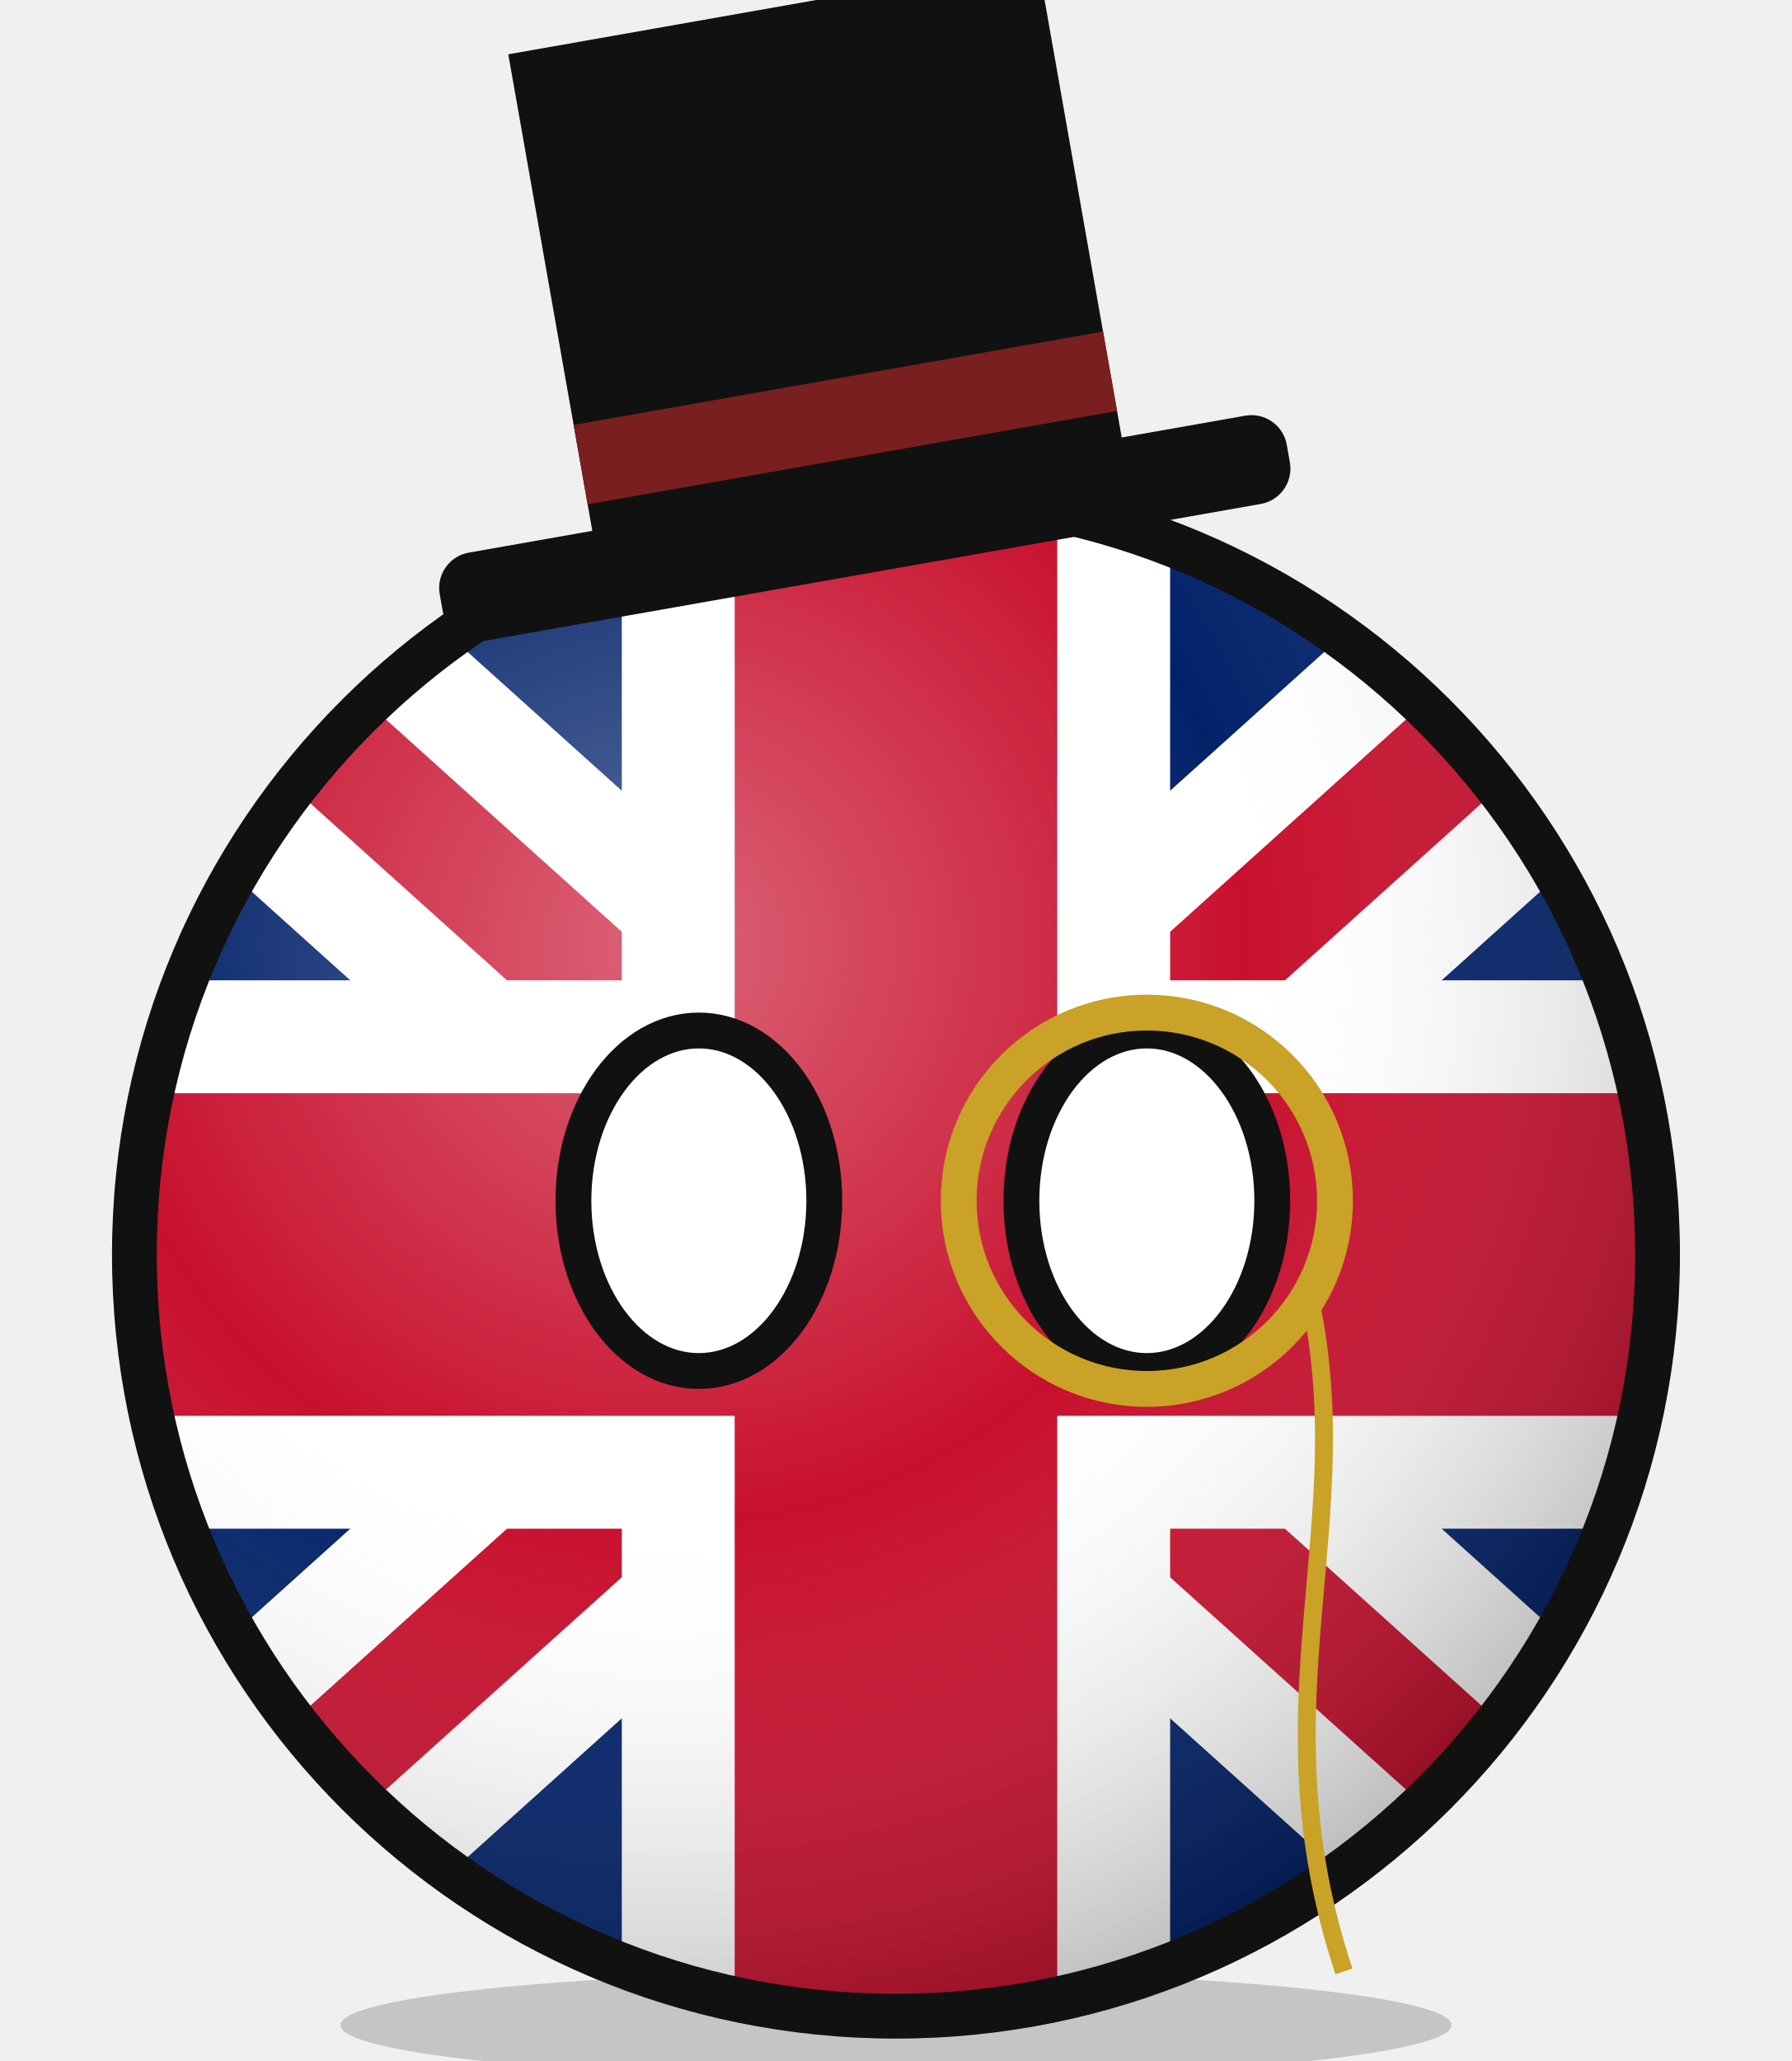
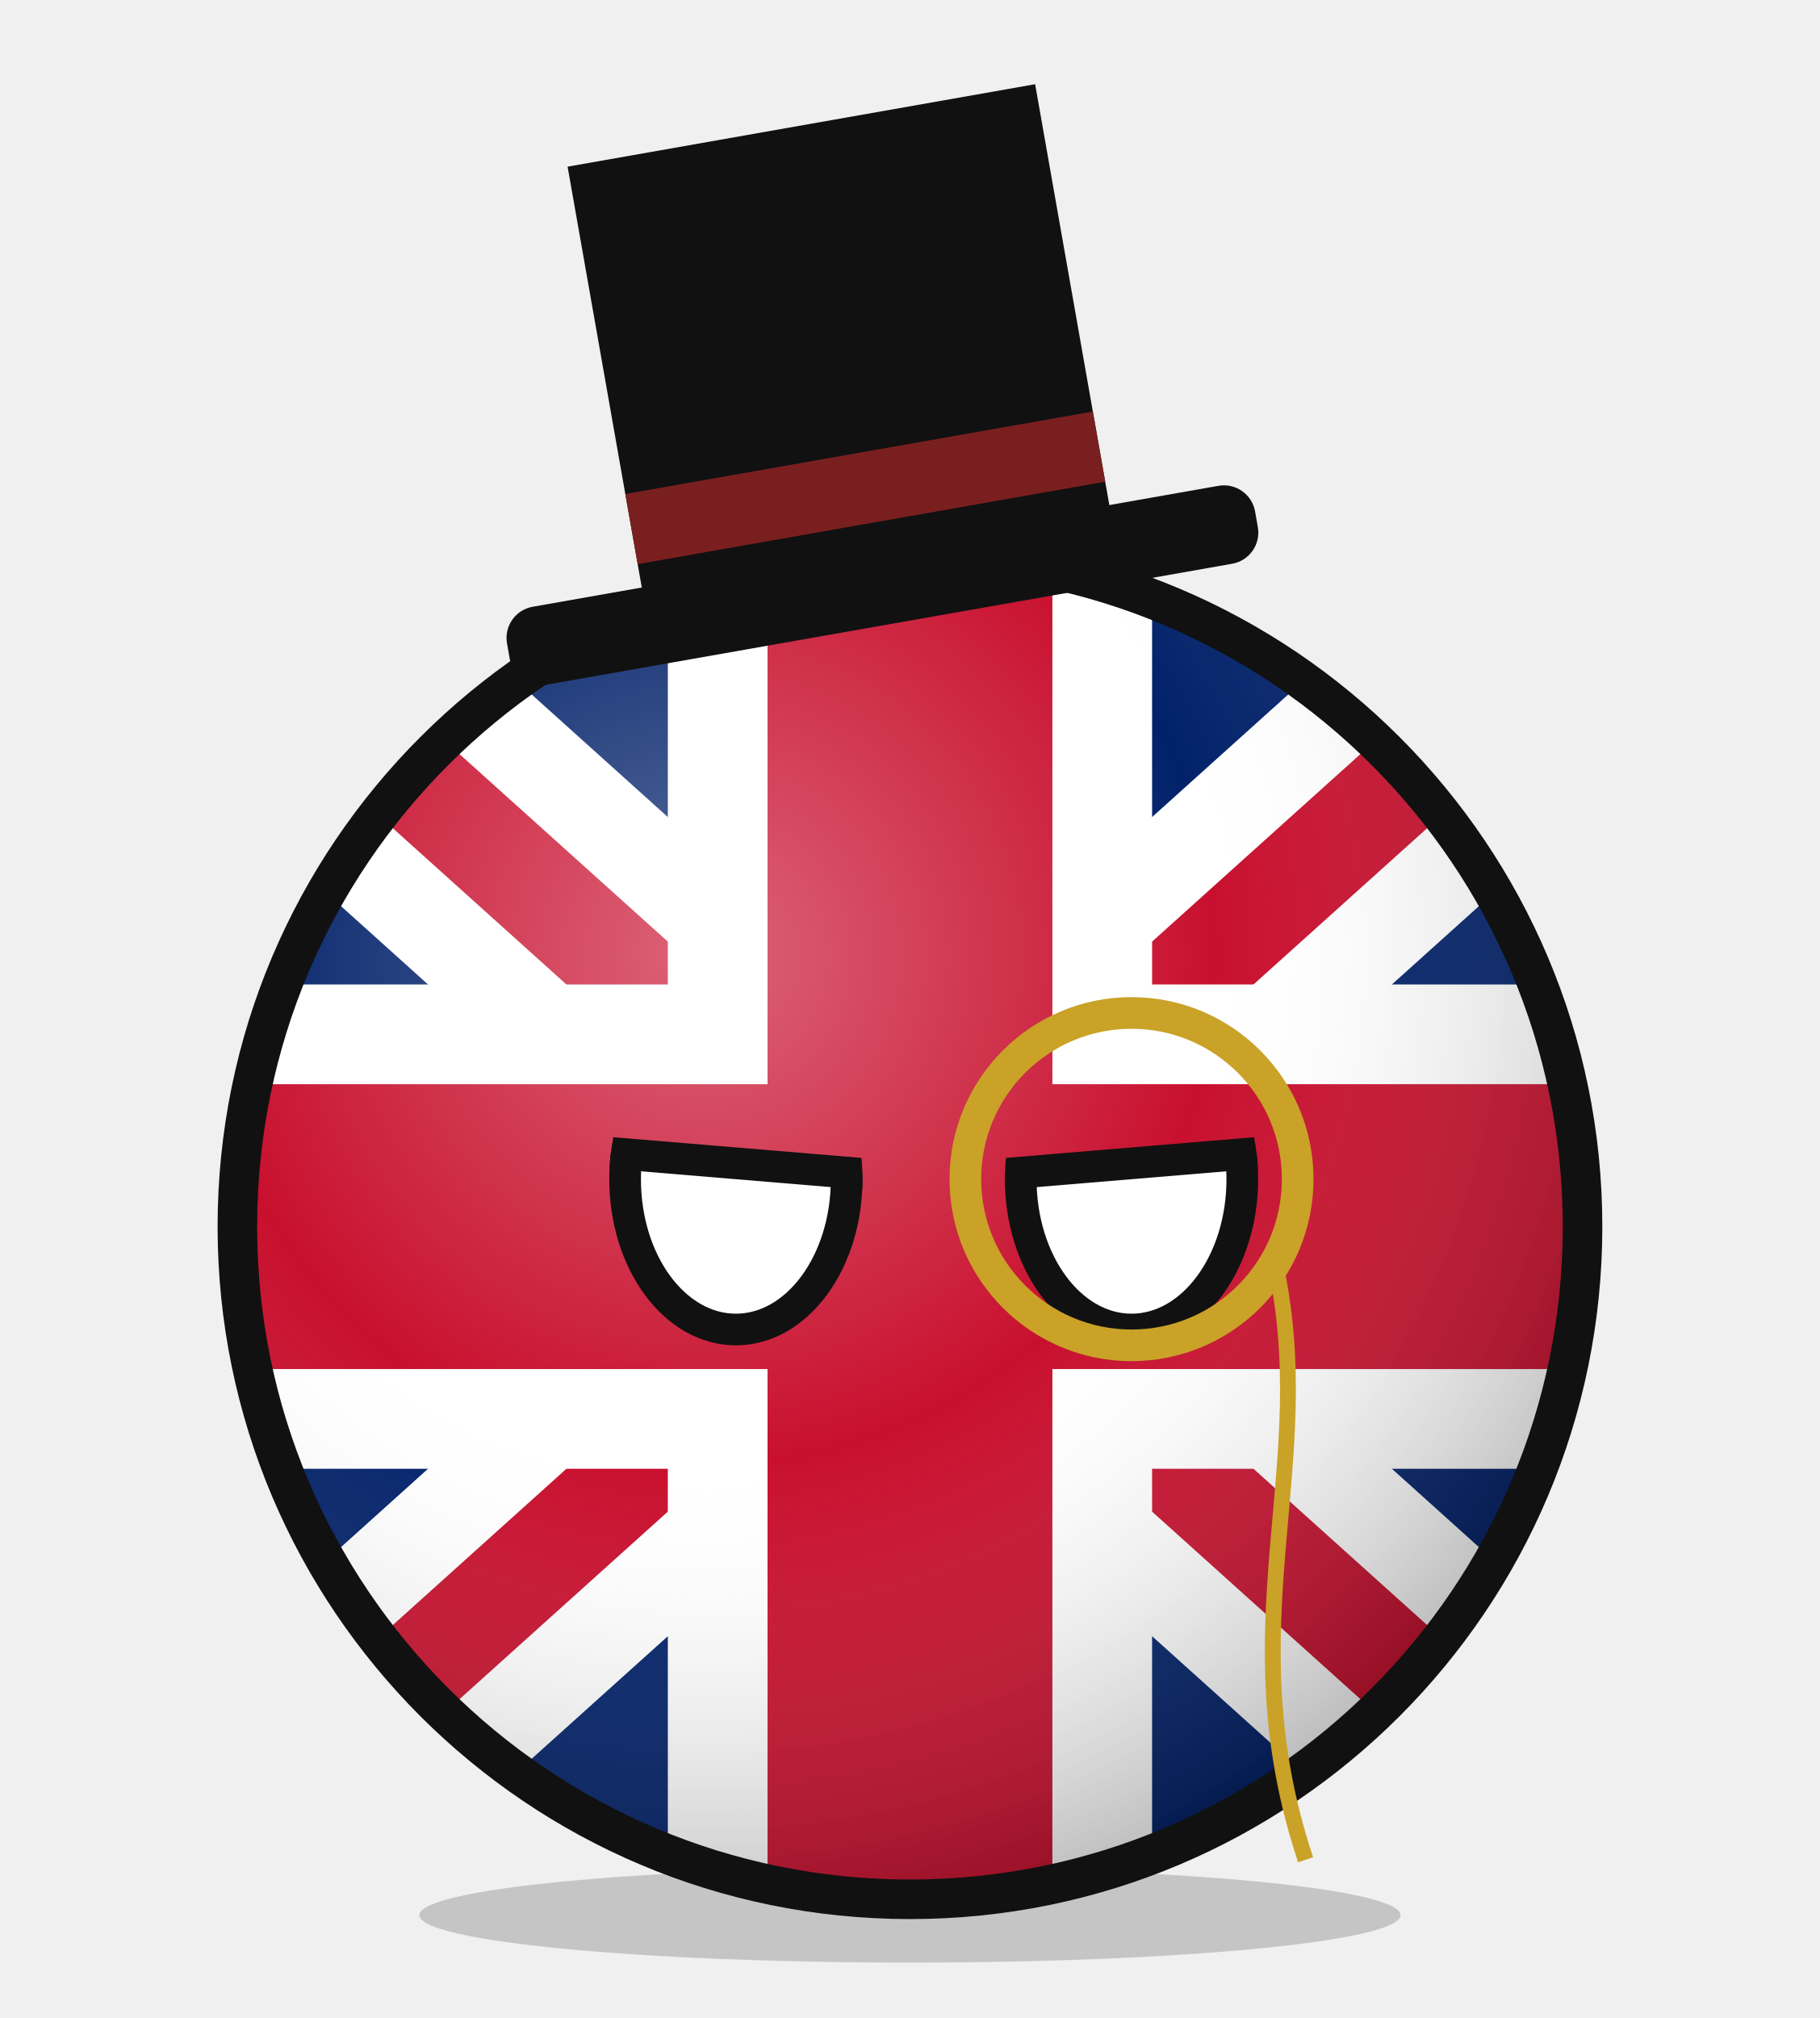
- <svg xmlns="http://www.w3.org/2000/svg" viewBox="0 -30 200 230" width="200" height="230">
+ <svg xmlns="http://www.w3.org/2000/svg" viewBox="-15 -45 230 255" width="230" height="255">
  <defs>
    <clipPath id="c">
      <circle cx="100" cy="110" r="85" />
    </clipPath>
    <radialGradient id="brilho" cx="35%" cy="30%" r="75%">
      <stop offset="0" stop-color="#fff" stop-opacity="0.35" />
      <stop offset="0.5" stop-color="#fff" stop-opacity="0" />
      <stop offset="1" stop-color="#000" stop-opacity="0.28" />
    </radialGradient>
  </defs>
-   <ellipse cx="100" cy="196" rx="62" ry="6" fill="#000" opacity="0.18" />
+   <ellipse cx="100" cy="197" rx="62" ry="6" fill="#000" opacity="0.18" />
  <g clip-path="url(#c)">
    <g>
      <rect x="0" y="20" width="200" height="180" fill="#012169" />
      <path d="M0,20 L200,200 M200,20 L0,200" stroke="#fff" stroke-width="36" />
      <path d="M0,20 L200,200 M200,20 L0,200" stroke="#C8102E" stroke-width="12.6" />
      <rect x="69.4" y="20" width="61.2" height="180" fill="#fff" />
      <rect x="0" y="79.4" width="200" height="61.2" fill="#fff" />
      <rect x="82" y="20" width="36" height="180" fill="#C8102E" />
      <rect x="0" y="92" width="200" height="36" fill="#C8102E" />
    </g>
    <circle cx="100" cy="110" r="85" fill="url(#brilho)" />
  </g>
  <circle cx="100" cy="110" r="85" fill="none" stroke="#111" stroke-width="5" />
-   <ellipse cx="78" cy="104" rx="14" ry="19" fill="#fff" stroke="#111" stroke-width="4" />
-   <ellipse cx="128" cy="104" rx="14" ry="19" fill="#fff" stroke="#111" stroke-width="4" />
-   <circle cx="128" cy="104" r="21" fill="none" stroke="#C9A227" stroke-width="4" />
-   <path d="M146,114 C152,140 140,160 150,190" fill="none" stroke="#C9A227" stroke-width="2" />
+   <defs>
+     <clipPath id="p0">
+       <polygon points="54,100 102,104 102,144 54,144" />
+     </clipPath>
+     <clipPath id="p0e">
+       <ellipse cx="78" cy="104" rx="16" ry="21" />
+     </clipPath>
+   </defs>
+   <g clip-path="url(#p0)">
+     <ellipse cx="78" cy="104" rx="14" ry="19" fill="#fff" stroke="#111" stroke-width="4" />
+   </g>
+   <line x1="54" y1="100" x2="102" y2="104" stroke="#111" stroke-width="4" stroke-linecap="round" clip-path="url(#p0e)" />
+   <defs>
+     <clipPath id="p1">
+       <polygon points="152,100 104,104 104,144 152,144" />
+     </clipPath>
+     <clipPath id="p1e">
+       <ellipse cx="128" cy="104" rx="16" ry="21" />
+     </clipPath>
+   </defs>
+   <g clip-path="url(#p1)">
+     <ellipse cx="128" cy="104" rx="14" ry="19" fill="#fff" stroke="#111" stroke-width="4" />
+   </g>
+   <line x1="152" y1="100" x2="104" y2="104" stroke="#111" stroke-width="4" stroke-linecap="round" clip-path="url(#p1e)" />
  <g transform="translate(96 26) rotate(-10)">
    <rect x="-48" y="-2" width="96" height="10" rx="4" fill="#111" />
    <rect x="-30" y="-56" width="60" height="58" fill="#111" />
    <rect x="-30" y="-14" width="60" height="9" fill="#7A1F1F" />
  </g>
+   <circle cx="128" cy="104" r="21" fill="none" stroke="#C9A227" stroke-width="4" />
+   <path d="M146,114 C152,140 140,160 150,190" fill="none" stroke="#C9A227" stroke-width="2" />
</svg>
